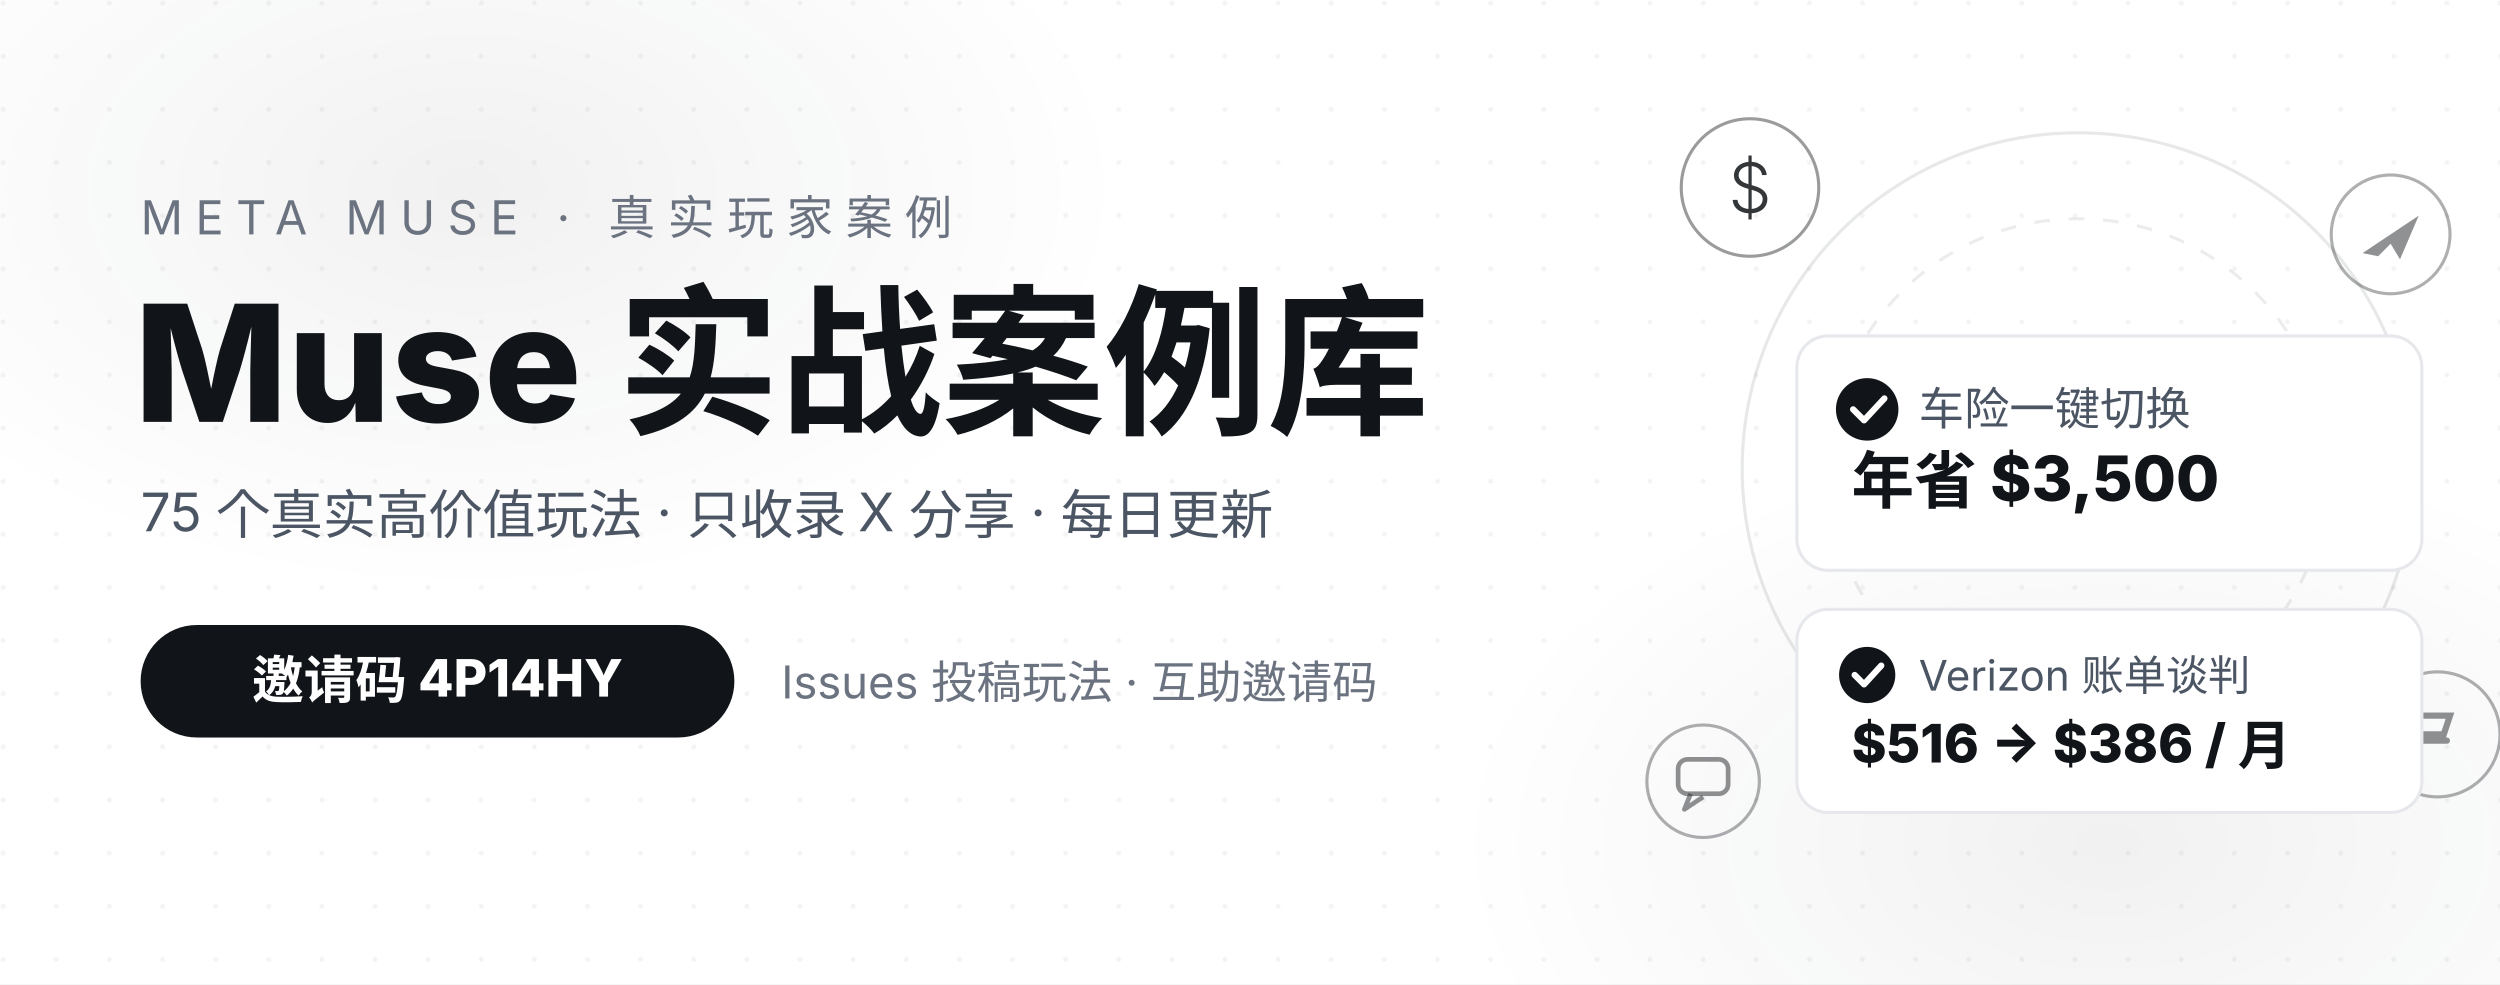
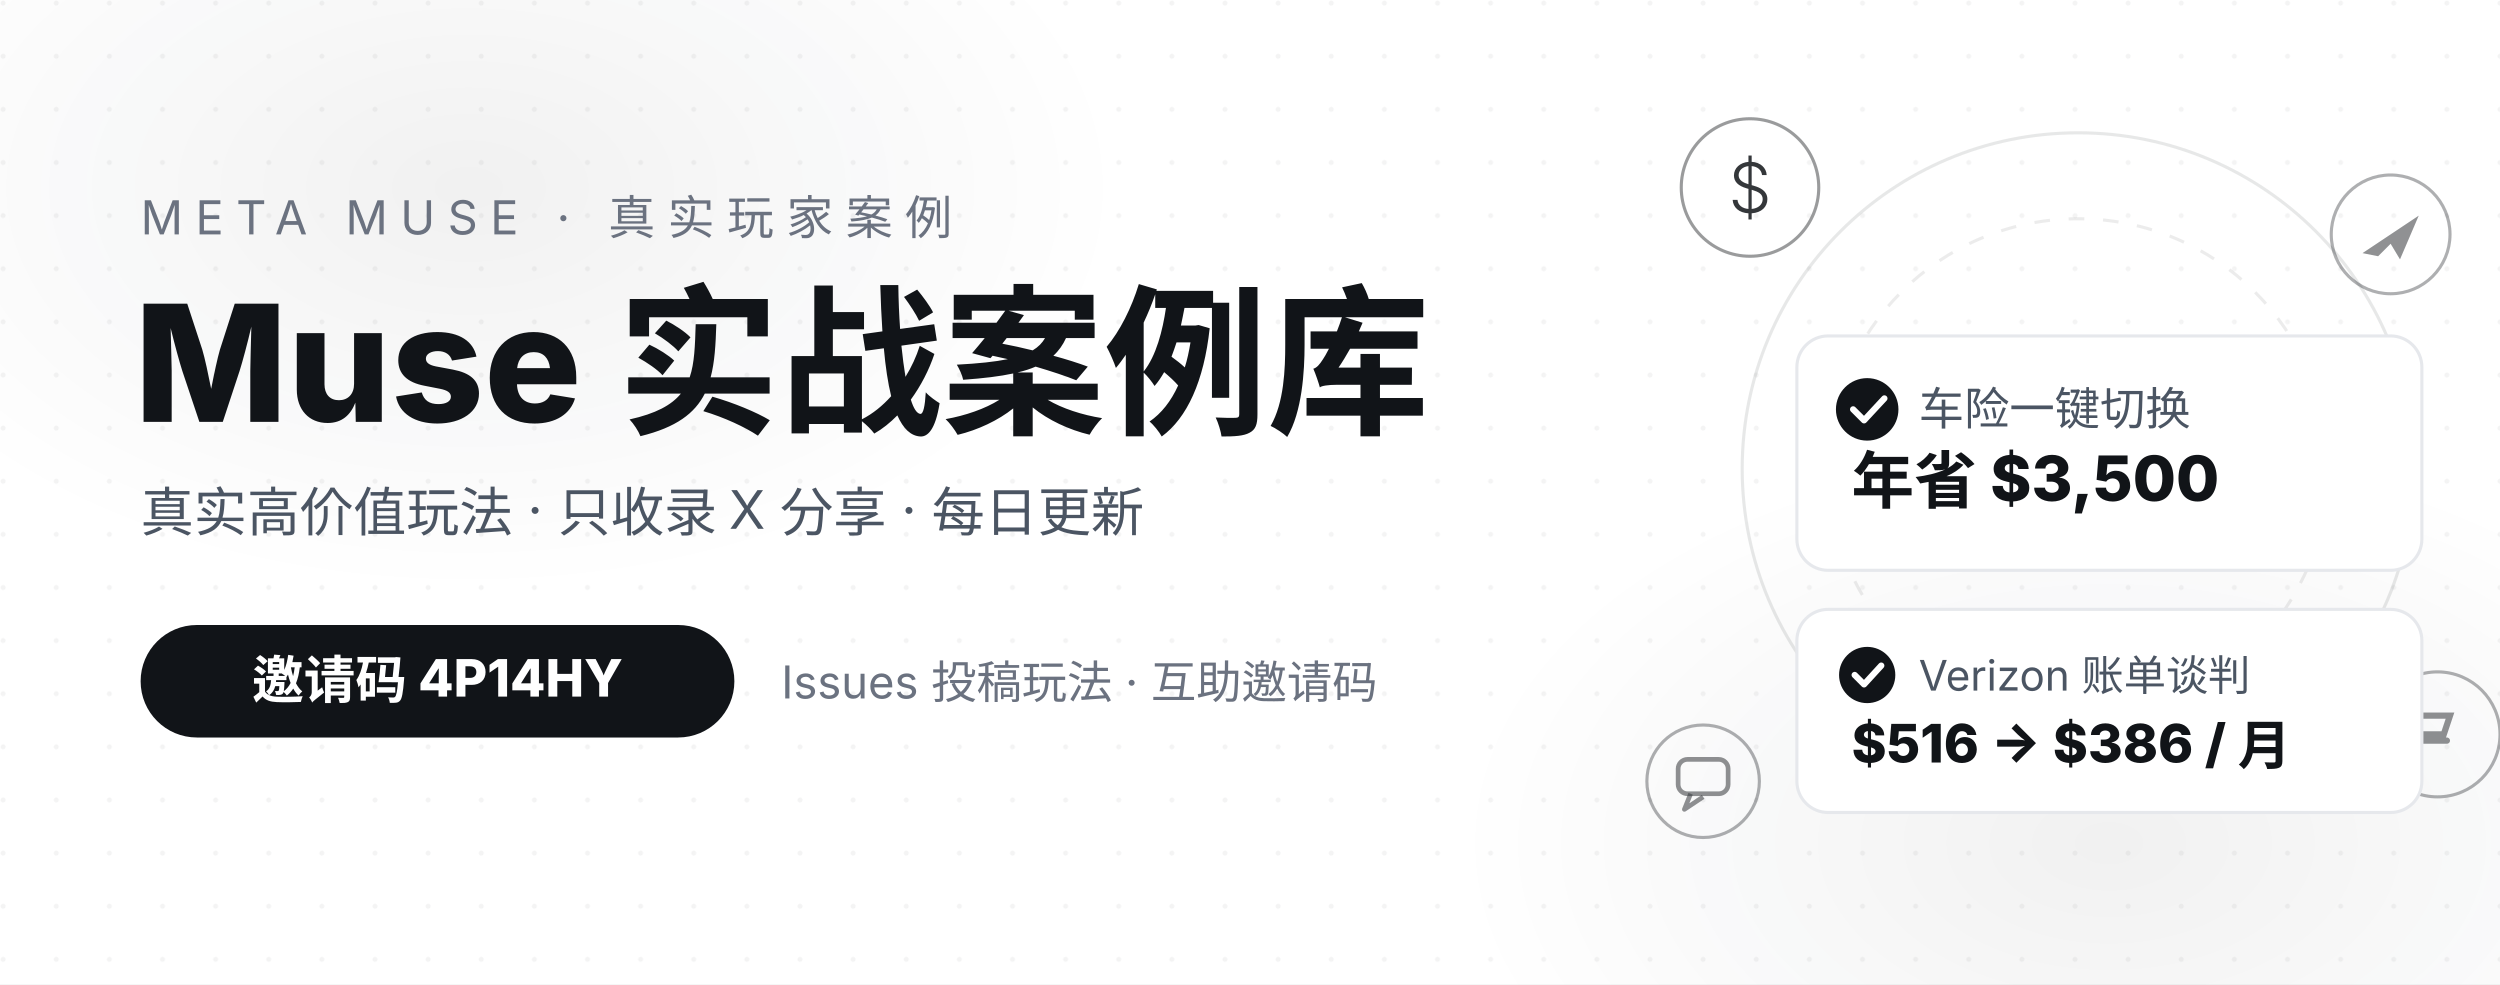
<svg xmlns="http://www.w3.org/2000/svg" width="1600" height="630" viewBox="0 0 1600 630" font-family="system-ui,-apple-system,'PingFang SC','Microsoft YaHei','Segoe UI',sans-serif">
  <defs>
    <radialGradient id="glowA" cx="0.5" cy="0.5" r="0.5">
      <stop offset="0" stop-color="#111418" stop-opacity="0.06" />
      <stop offset="1" stop-color="#111418" stop-opacity="0" />
    </radialGradient>
    <pattern id="dots" width="34" height="34" patternUnits="userSpaceOnUse">
      <circle cx="2" cy="2" r="1.6" fill="#111418" opacity="0.05" />
    </pattern>
  </defs>
  <rect width="1600" height="630" fill="#ffffff" />
  <ellipse cx="300" cy="120" rx="420" ry="260" fill="url(#glowA)" />
  <ellipse cx="1350" cy="540" rx="420" ry="260" fill="url(#glowA)" />
  <rect width="1600" height="630" fill="url(#dots)" />
  <circle cx="1330" cy="300" r="215" fill="none" stroke="#111418" stroke-opacity="0.10" stroke-width="2" />
  <circle cx="1330" cy="300" r="160" fill="none" stroke="#111418" stroke-opacity="0.08" stroke-width="2" stroke-dasharray="10 12" />
  <g opacity="0.85">
    <circle cx="1120" cy="120" r="44" fill="none" stroke="#111418" stroke-width="2" opacity="0.5" />
    <text x="1120" y="136" text-anchor="middle" font-size="44" font-weight="300" fill="#111418">$</text>
    <circle cx="1530" cy="150" r="38" fill="none" stroke="#111418" stroke-width="2" opacity="0.4" />
    <path d="M1512 162 L1548 138 L1536 166 L1530 156 L1522 164 Z" fill="#111418" opacity="0.55" />
    <circle cx="1560" cy="470" r="40" fill="none" stroke="#111418" stroke-width="2" opacity="0.4" />
    <path d="M1544 458 h24 l-4 12 h-16 Z M1546 474 h20" stroke="#111418" stroke-width="4" fill="none" stroke-linecap="round" opacity="0.55" />
    <circle cx="1090" cy="500" r="36" fill="none" stroke="#111418" stroke-width="2" opacity="0.4" />
    <rect x="1074" y="486" width="32" height="22" rx="6" fill="none" stroke="#111418" stroke-width="3" opacity="0.55" />
    <path d="M1082 508 l-4 10 l12 -8" fill="none" stroke="#111418" stroke-width="3" stroke-linejoin="round" opacity="0.55" />
  </g>
  <g>
    <rect x="1150" y="215" width="400" height="150" rx="20" fill="#ffffff" stroke="#e6e8ec" stroke-width="2" />
    <circle cx="1195" cy="262" r="20" fill="#111418" />
    <path d="M1186 262 l7 7 l13 -14" stroke="#ffffff" stroke-width="4" fill="none" stroke-linecap="round" stroke-linejoin="round" />
    <text x="1228" y="272" font-size="29" fill="#4b5563">车险一键切换</text>
    <text x="1185" y="322" font-size="40" font-weight="800" fill="#111418">年省 $3,500</text>
    <rect x="1150" y="390" width="400" height="130" rx="20" fill="#ffffff" stroke="#e6e8ec" stroke-width="2" />
    <circle cx="1195" cy="432" r="18" fill="#111418" />
    <path d="M1187 432 l6 6 l11 -12" stroke="#ffffff" stroke-width="4" fill="none" stroke-linecap="round" stroke-linejoin="round" />
    <text x="1228" y="442" font-size="27" fill="#4b5563">Verizon 账单谈判</text>
    <text x="1185" y="488" font-size="34" font-weight="800" fill="#111418">$516 → $386 / 月</text>
  </g>
  <text x="90" y="150" font-size="30" letter-spacing="8" fill="#6b7280">META MUSE · 真实玩家案例</text>
  <text x="86" y="270" font-size="104" font-weight="800" fill="#111418">Muse 实战案例库</text>
-   <text x="90" y="340" font-size="34" fill="#4b5563">75 个真实高价值玩法 · 只收录 X 分享 · 每日更新</text>
+   <text x="90" y="340" font-size="34" fill="#4b5563">真实高价值玩法 · 只收录 X 分享 · 每日更新</text>
  <rect x="90" y="400" width="380" height="72" rx="36" fill="#111418" />
  <text x="280" y="447" text-anchor="middle" font-size="33" font-weight="800" fill="#ffffff">邀请码 4P14HY</text>
  <text x="500" y="447" font-size="29" fill="#6b7280">Issues 投稿玩法 · 互助邀请码</text>
</svg>
